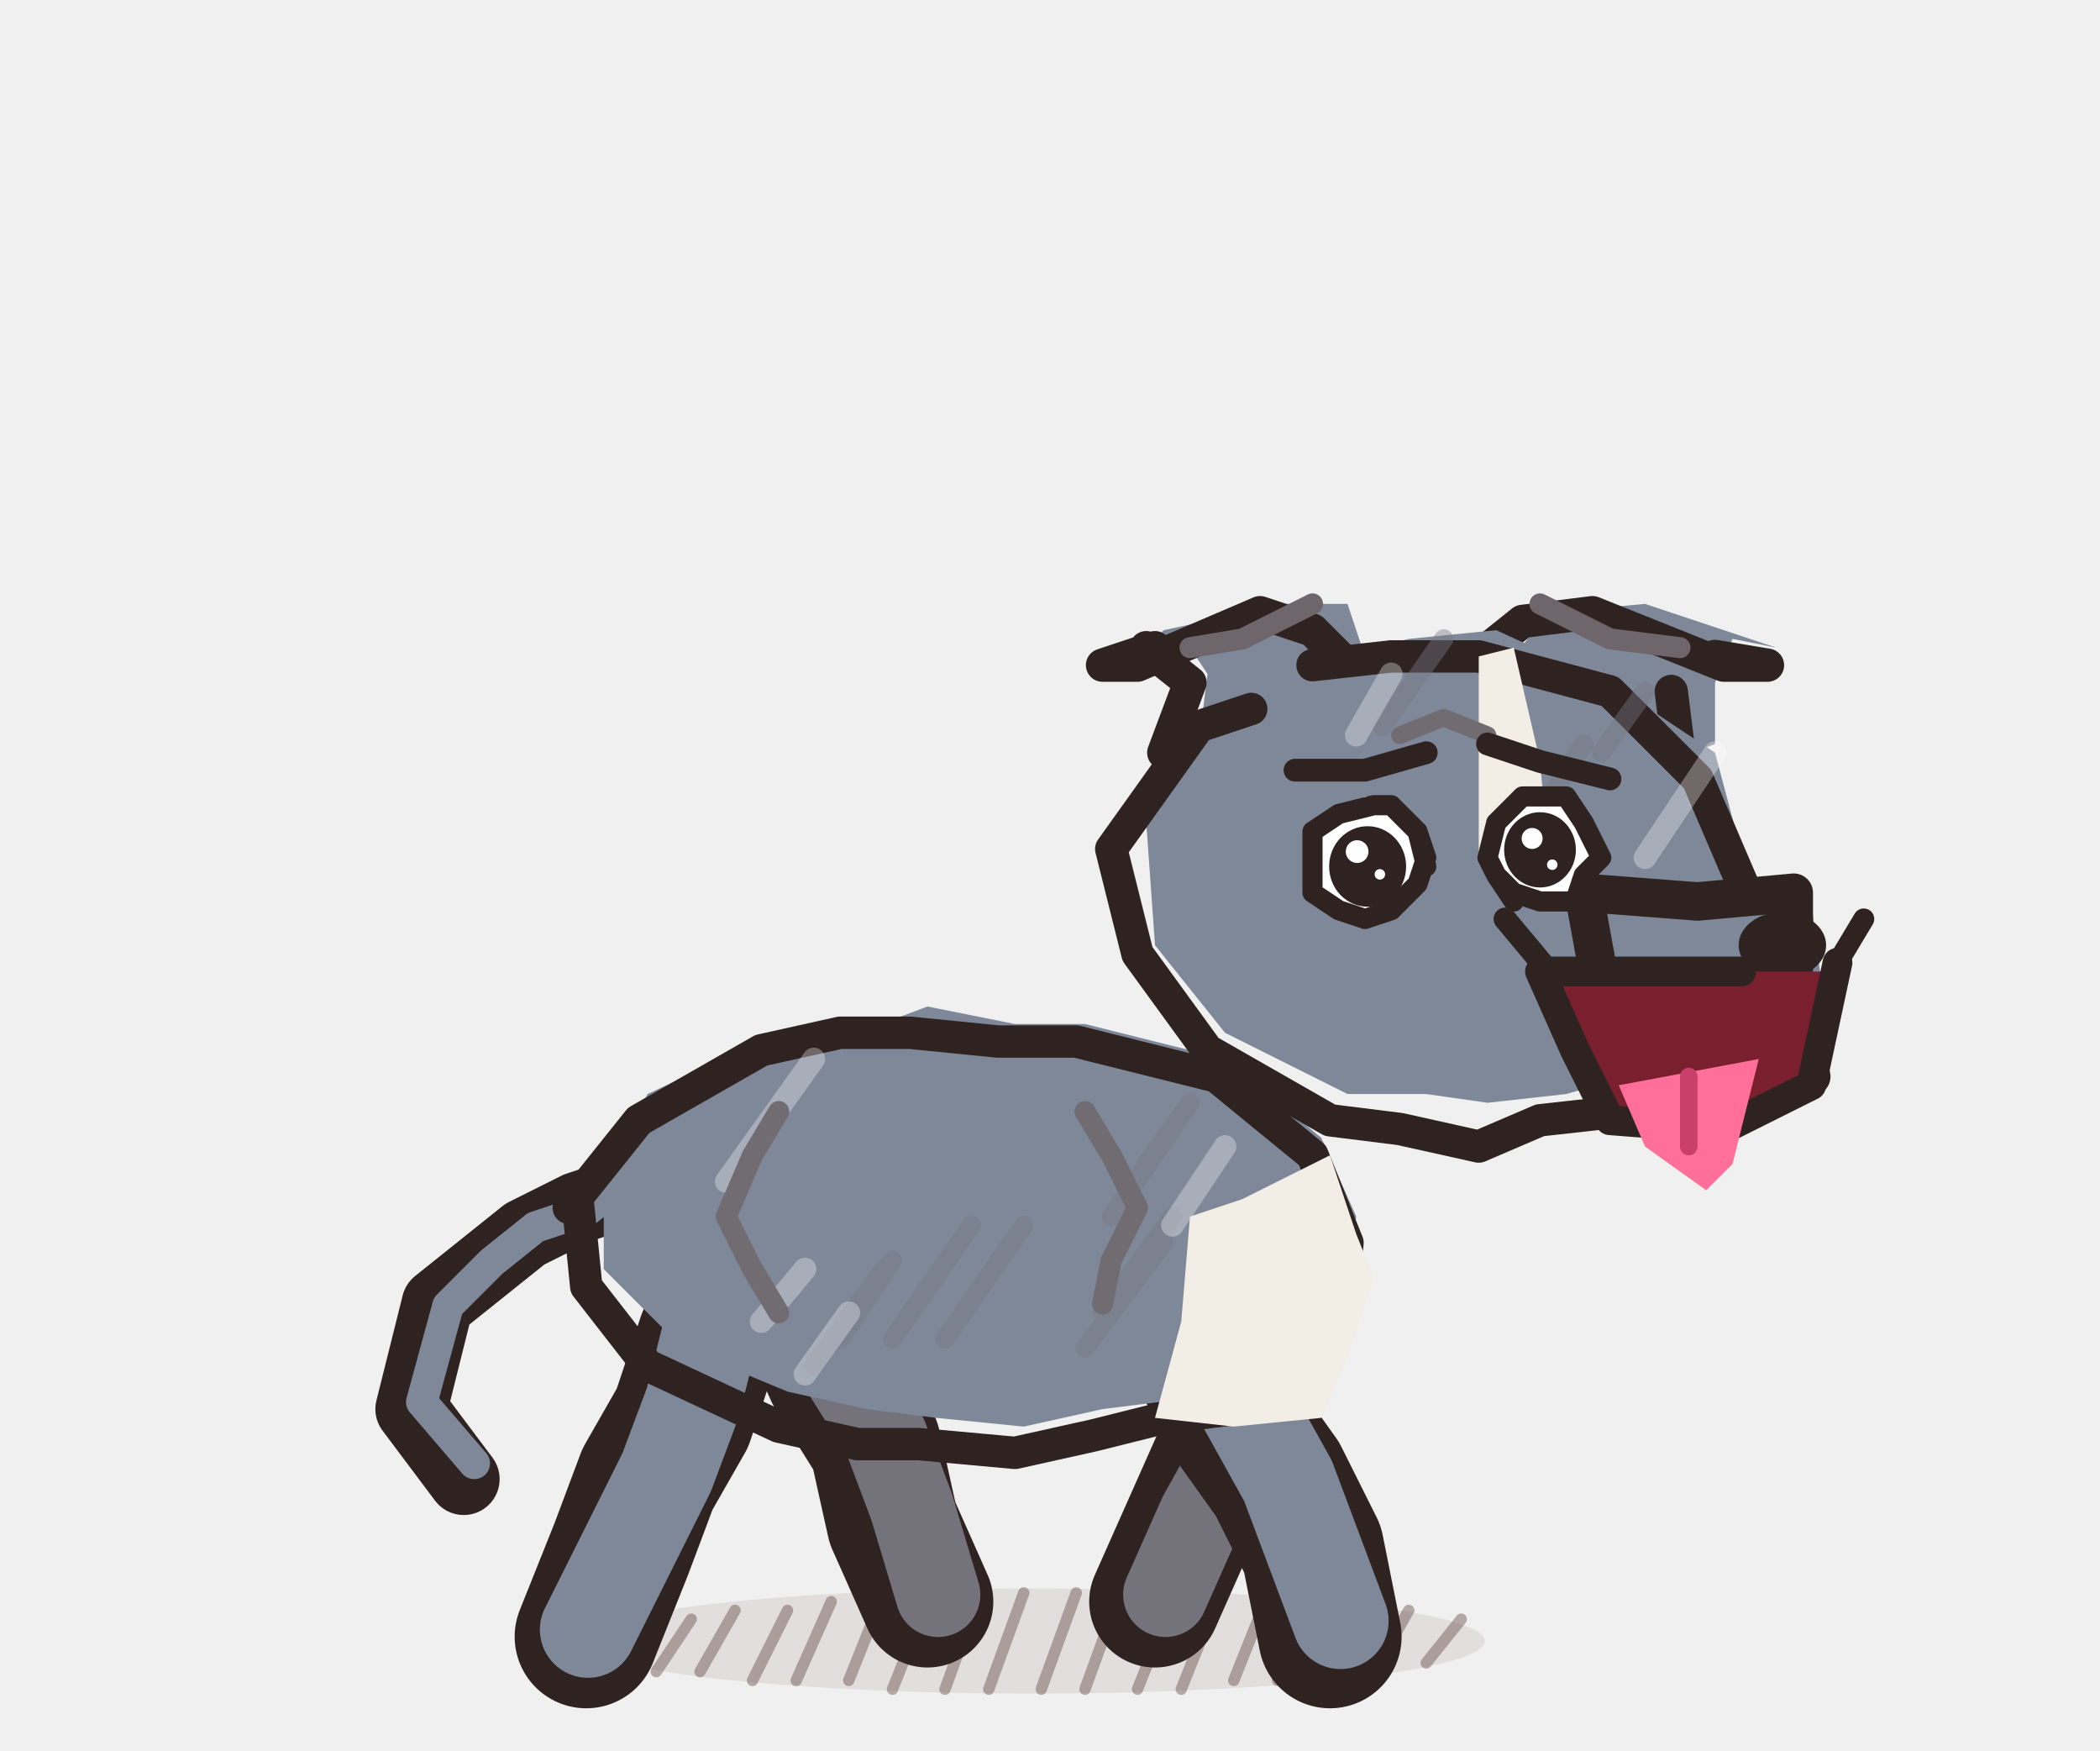
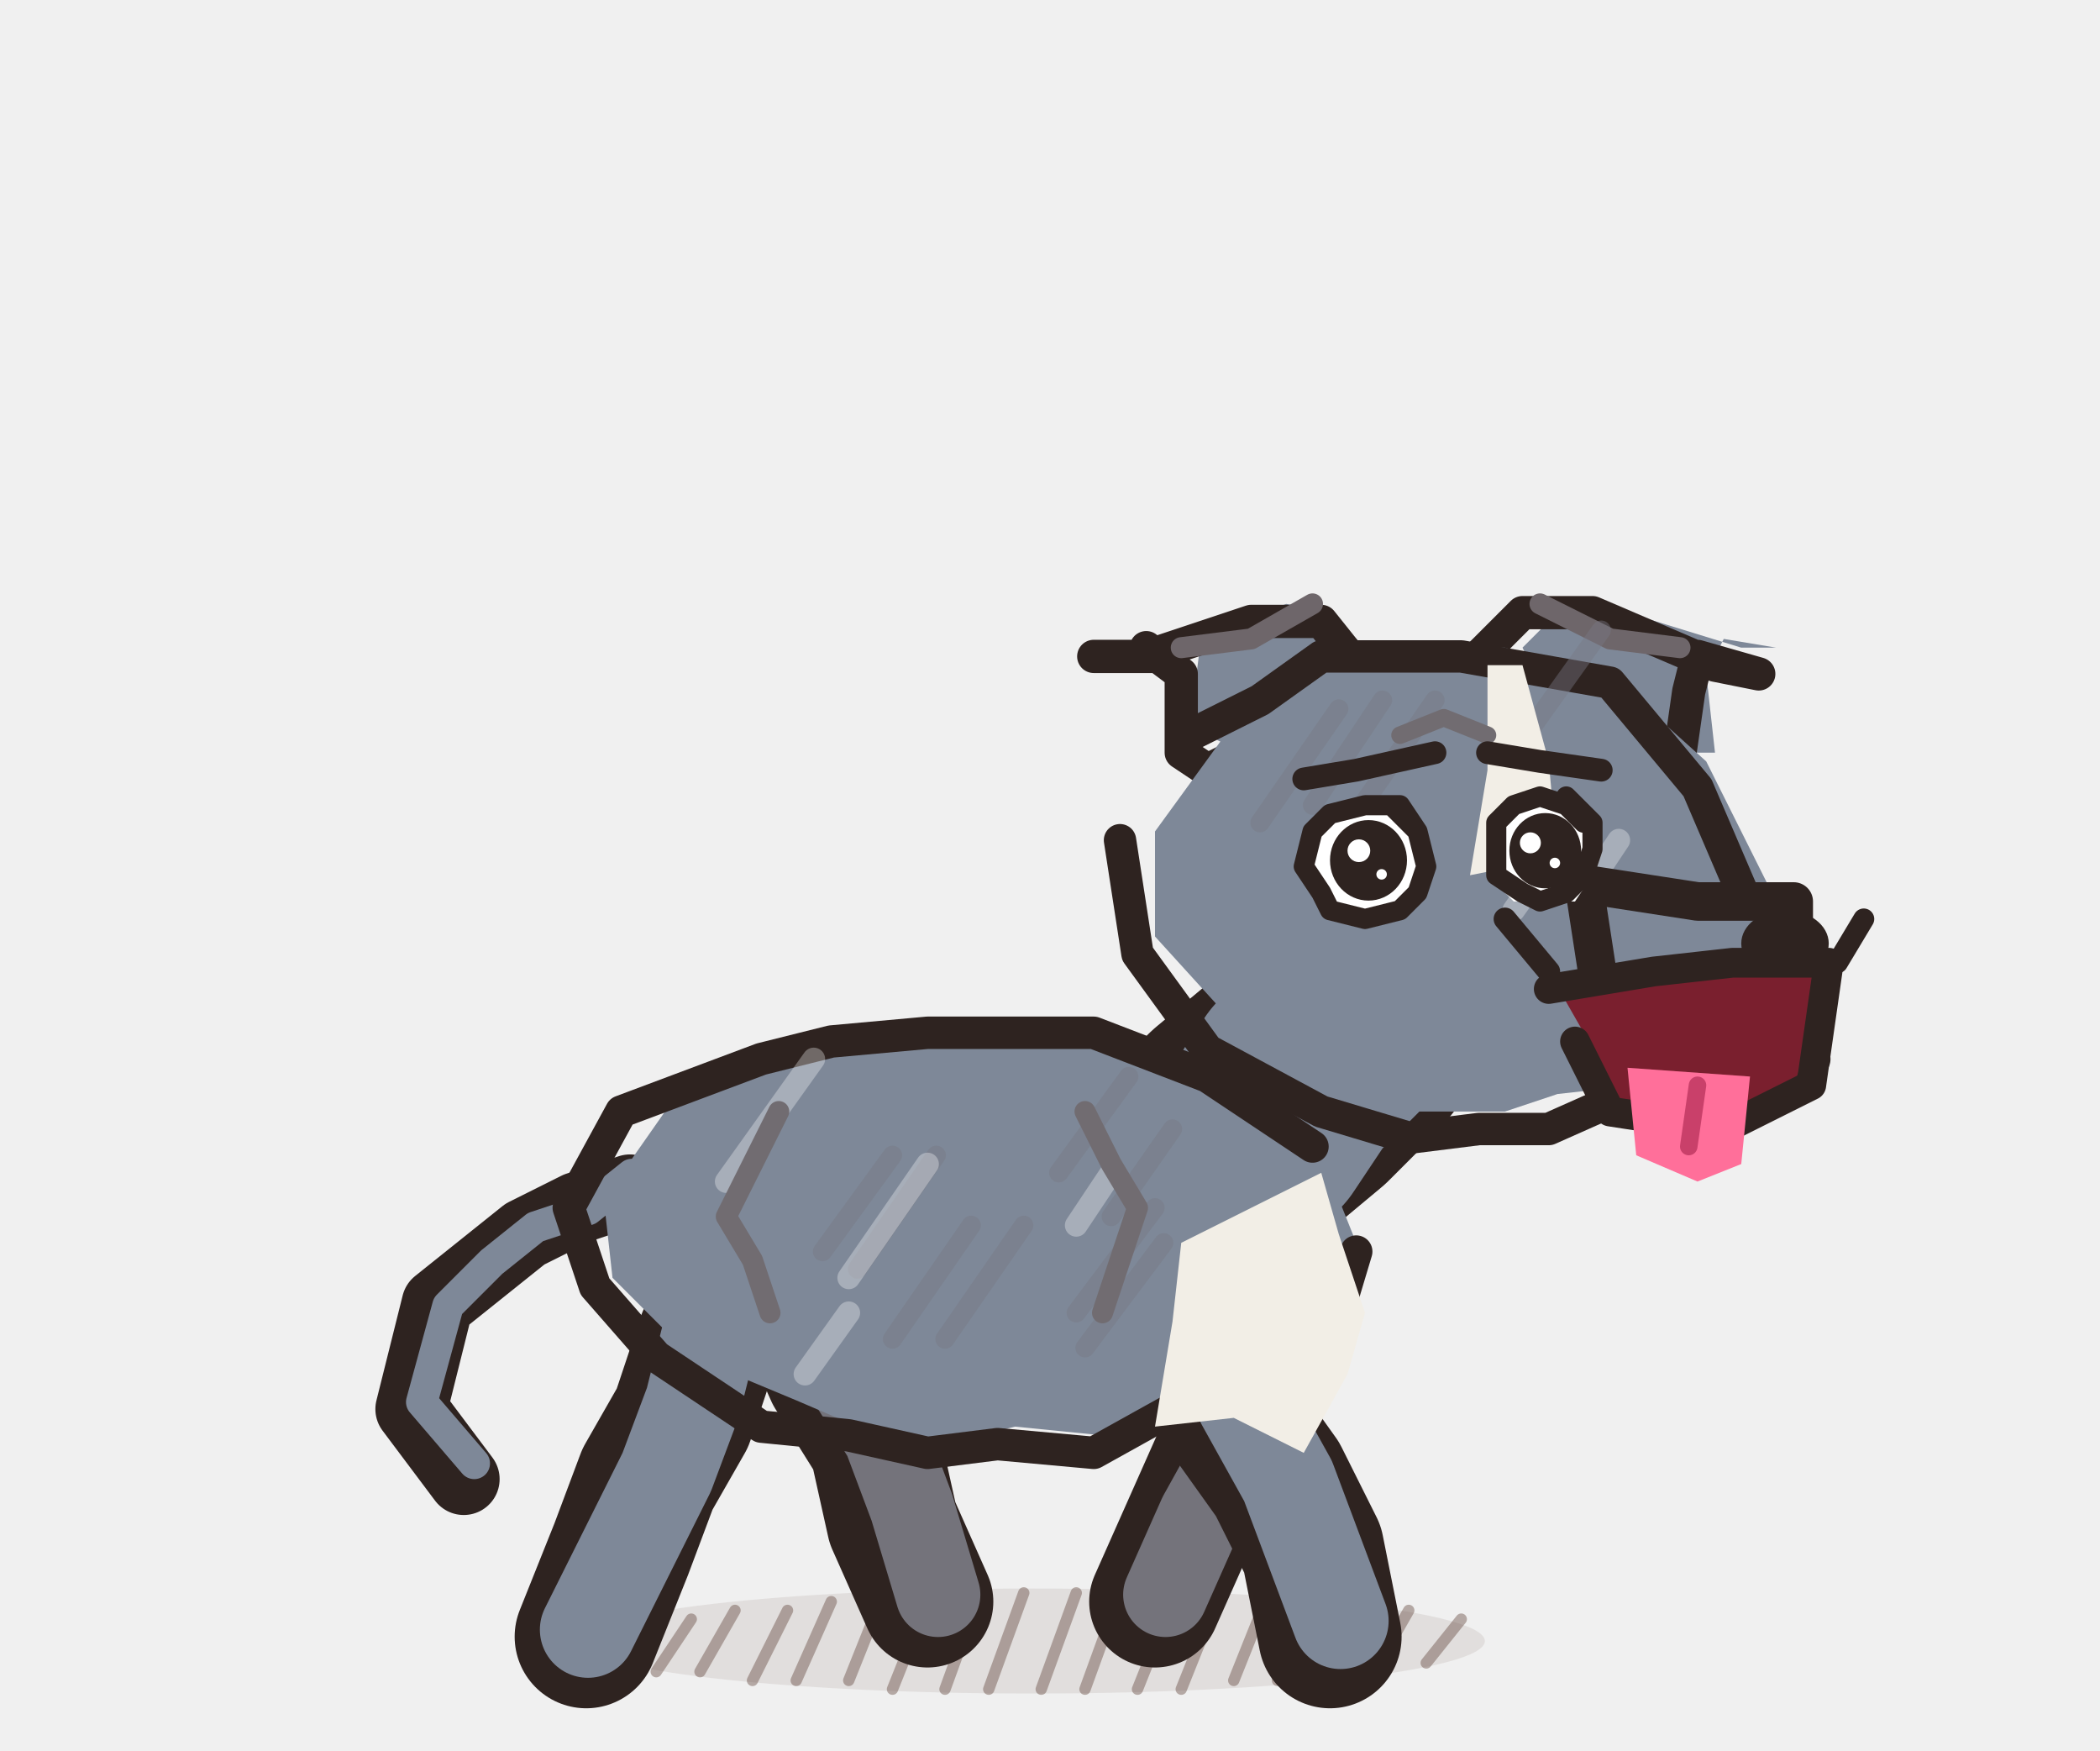
<svg xmlns="http://www.w3.org/2000/svg" width="240" height="200" class="pa-dog pa-pose-walk" viewBox="0 0 240 200" role="img" aria-label="Peaches the Pit Bull, walk">
  <g>
    <ellipse cx="118" cy="187.5" rx="51.7" ry="6" fill="#5B3D32" opacity="0.1" />
    <path d="M69 189l4 -4M75 191l4 -6M80 191l4 -7M86 192l4 -8M91 192l4 -9M97 192l4 -10M102 193l4 -10M108 193l4 -11M113 193l4 -11M119 193l4 -11M124 193l4 -11M130 193l4 -10M135 193l4 -10M141 192l4 -10M146 192l4 -9M152 192l4 -8M157 191l4 -7M163 190l4 -5" stroke="#5B3D32" stroke-width="1.3" stroke-linecap="round" opacity="0.4" fill="none" />
    <g class="pa-d-f0">
      <path d="M72 136L66 138L60 141L55 145L50 149L47 161L53 169" fill="none" stroke="#2E2320" stroke-width="8.2" stroke-linecap="round" stroke-linejoin="round" />
      <path d="M71 135L66 139L60 141L55 145L50 150L47 161L53 168" fill="none" stroke="#7E8898" stroke-width="3.6" stroke-linecap="round" stroke-linejoin="round" transform="translate(1.2 -0.8)" />
      <g class="pa-d-leg pa-d-leg-FH">
        <path d="M91 148L95 157L100 165L102 174L106 183" fill="none" stroke="#2E2320" stroke-width="15.045" stroke-linecap="round" stroke-linejoin="round" />
        <path d="M91 148L95 157L100 165L103 173L106 183" fill="none" stroke="#74737b" stroke-width="9.68" stroke-linecap="round" stroke-linejoin="round" transform="translate(1.2 -0.8)" />
      </g>
      <g class="pa-d-leg pa-d-leg-FF">
        <path d="M147 148L143 157L140 165L136 174L132 183" fill="none" stroke="#2E2320" stroke-width="15.045" stroke-linecap="round" stroke-linejoin="round" />
        <path d="M147 148L144 157L141 165L136 174L132 183" fill="none" stroke="#74737b" stroke-width="9.68" stroke-linecap="round" stroke-linejoin="round" transform="translate(1.2 -0.8)" />
      </g>
      <g class="pa-d-leg pa-d-leg-NH">
        <path d="M81 153L78 162L74 169L71 177L67 187" fill="none" stroke="#2E2320" stroke-width="16.365" stroke-linecap="round" stroke-linejoin="round" />
        <path d="M80 153L78 161L75 169L71 177L66 187" fill="none" stroke="#7E8898" stroke-width="11" stroke-linecap="round" stroke-linejoin="round" transform="translate(1.2 -0.8)" />
      </g>
      <g class="pa-d-leg pa-d-leg-NF">
        <path d="M136 152L141 162L146 169L150 177L152 187" fill="none" stroke="#2E2320" stroke-width="16.365" stroke-linecap="round" stroke-linejoin="round" />
        <path d="M137 153L141 161L146 170L149 178L152 186" fill="none" stroke="#7E8898" stroke-width="11" stroke-linecap="round" stroke-linejoin="round" transform="translate(1.2 -0.8)" />
      </g>
-       <path d="M155 139L153 150L143 157L134 160L126 161L117 163L107 162L99 161L90 159L78 154L69 145L69 135L74 125L89 118L98 118L106 115L116 117L124 117L140 121L151 130Z" fill="#7E8898" />
-       <path d="M65 138L73 128L87 120L96 118L104 118L114 119L123 119L139 123L150 132L154 142L153 152L141 161L133 162L125 164L116 166L105 165L98 165L89 163L74 156L67 147L66 137" fill="none" stroke="#2E2320" stroke-width="3.7" stroke-linecap="round" stroke-linejoin="round" />
-       <path d="M93 156L101 145M126 150L134 139M131 133L136 126M96 153L102 144M102 153L111 140M108 153L117 140M124 154L133 142M127 139L134 129" stroke="#767882" stroke-width="2.2" stroke-linecap="round" opacity=".42" />
-       <path d="M87 151L92 145M134 140L140 131M83 135L93 121M92 157L97 150" stroke="#fff" stroke-width="2.6" stroke-linecap="round" opacity=".32" />
-       <path d="M136 139L142 137L152 132L155 141L157 146L154 155L151 162L141 163L132 162L135 151Z" fill="#F2EEE6" />
-       <path d="M124 127L127 132L130 138L127 144L126 149" fill="none" stroke="#716c71" stroke-width="2.4" stroke-linecap="round" stroke-linejoin="round" />
-       <path d="M89 127L86 132L83 139L86 145L89 150" fill="none" stroke="#716c71" stroke-width="2.4" stroke-linecap="round" stroke-linejoin="round" />
-       <path d="M137 85L138 77L136 74L130 75L133 72L147 69L154 69L156 75L152 79L141 85Z" fill="#7E8898" />
-       <path d="M132 74L126 76L130 76L144 70L150 72L154 76L149 82L139 89L133 86L136 78L131 74" fill="none" stroke="#2E2320" stroke-width="3.8" stroke-linecap="round" stroke-linejoin="round" />
-       <path d="M136 74L142 73L150 69" fill="none" stroke="#6e666a" stroke-width="2.4" stroke-linecap="round" stroke-linejoin="round" />
-       <path d="M173 75L177 70L188 69L200 73L203 74L198 73L196 78L196 85L191 87L178 80Z" fill="#7E8898" />
-       <path d="M191 79L192 87L185 87L173 80L169 75L174 71L182 70L197 76L202 76L196 75" fill="none" stroke="#2E2320" stroke-width="3.8" stroke-linecap="round" stroke-linejoin="round" />
+       <path d="M137 134L142 129L148 124L153 119L157 114" fill="none" stroke="#2E2320" stroke-width="30.565" stroke-linecap="round" stroke-linejoin="round" />
+       <path d="M139 134L143 130L147 124L152 119L157 113" fill="none" stroke="#7E8898" stroke-width="25.2" stroke-linecap="round" stroke-linejoin="round" transform="translate(1.2 -0.8)" />
+       <path d="M155 142L154 151L142 158L134 160L126 164L116 163L108 165L98 163L91 160L79 155L70 146L69 137L76 127L90 120L99 118L107 118L116 119L125 119L141 123L151 132Z" fill="#7E8898" />
+       <path d="M155 143L152 153L142 159L134 161L125 166L114 165L106 166L97 164L87 163L75 155L68 147L65 138L71 127L87 121L95 119L106 118L115 118L125 118L138 123L150 131" fill="none" stroke="#2E2320" stroke-width="3.7" stroke-linecap="round" stroke-linejoin="round" />
+       <path d="M102 153L111 140M108 153L117 140M124 154L133 142M127 139L134 129M98 145L107 132M121 134L129 123M94 143L102 132M123 150L132 138" stroke="#767882" stroke-width="2.2" stroke-linecap="round" opacity=".42" />
+       <path d="M83 135L93 121M92 157L97 150M97 146L106 133M123 140L127 134" stroke="#fff" stroke-width="2.6" stroke-linecap="round" opacity=".32" />
+       <path d="M135 142L143 138L151 134L153 141L156 150L154 157L149 166L141 162L132 163L134 151Z" fill="#F2EEE6" />
+       <path d="M124 127L127 133L130 138L128 144L126 150" fill="none" stroke="#716c71" stroke-width="2.4" stroke-linecap="round" stroke-linejoin="round" />
+       <path d="M89 127L86 133L83 139L86 144L88 150" fill="none" stroke="#716c71" stroke-width="2.4" stroke-linecap="round" stroke-linejoin="round" />
+       <path d="M136 83L137 75L135 72L129 74L133 74L147 69L152 70L156 74L151 80L142 86Z" fill="#7E8898" />
+       <path d="M133 75L125 75L131 75L143 71L151 71L155 76L150 82L138 88L135 86L135 77L131 74" fill="none" stroke="#2E2320" stroke-width="3.8" stroke-linecap="round" stroke-linejoin="round" />
+       <path d="M135 74L143 73L150 69" fill="none" stroke="#6e666a" stroke-width="2.4" stroke-linecap="round" stroke-linejoin="round" />
+       <path d="M174 74L178 70L186 70L199 74L203 74L197 73L195 77L196 86L189 86L177 80Z" fill="#7E8898" />
+       <path d="M187 88L174 80L168 76L174 70L182 70L196 76L201 77L194 75L193 79L192 86L187 87" fill="none" stroke="#2E2320" stroke-width="3.8" stroke-linecap="round" stroke-linejoin="round" />
      <path d="M176 69L184 73L192 74" fill="none" stroke="#6e666a" stroke-width="2.4" stroke-linecap="round" stroke-linejoin="round" />
-       <path d="M200 101L198 114L186 123L179 125L170 126L163 125L154 125L140 118L132 108L131 94L139 82L145 78L153 75L161 73L171 72L184 78L196 86Z" fill="#7E8898" />
-       <path d="M150 76L159 75L169 75L184 79L194 89L200 103L198 117L185 127L176 128L169 131L160 129L152 128L138 120L130 109L127 97L137 83L143 81" fill="none" stroke="#2E2320" stroke-width="3.7" stroke-linecap="round" stroke-linejoin="round" />
-       <path d="M183 86L188 79M158 83L165 73M174 96L181 85M150 102L155 94" stroke="#767882" stroke-width="2.2" stroke-linecap="round" opacity=".42" />
-       <path d="M155 84L159 77M188 98L196 86" stroke="#fff" stroke-width="2.6" stroke-linecap="round" opacity=".32" />
-       <path d="M169 75L173 74L176 87L177 98L169 98L169 85Z" fill="#F2EEE6" />
+       <path d="M202 101L198 113L187 124L178 125L172 127L162 127L155 125L142 118L132 107L132 95L140 84L147 79L153 76L162 74L172 74L185 78L195 87Z" fill="#7E8898" />
+       <path d="M136 84L144 80L151 75L160 75L167 75L184 78L194 90L200 104L196 117L186 125L177 129L169 129L161 130L151 127L138 120L130 109L128 96" fill="none" stroke="#2E2320" stroke-width="3.7" stroke-linecap="round" stroke-linejoin="round" />
+       <path d="M144 94L153 81M150 92L158 80M155 93L164 80M173 86L183 72" stroke="#767882" stroke-width="2.2" stroke-linecap="round" opacity=".42" />
+       <path d="M181 102L185 96M173 104L178 97" stroke="#fff" stroke-width="2.6" stroke-linecap="round" opacity=".32" />
+       <path d="M170 76L174 76L177 87L178 98L168 100L170 88Z" fill="#F2EEE6" />
      <path d="M160 84L165 82L170 84" fill="none" stroke="#716c71" stroke-width="2" stroke-linecap="round" stroke-linejoin="round" />
-       <path d="M185 103L195 103L207 103L208 111L208 122L199 124L189 126L187 113Z" fill="#7E8898" />
-       <path d="M196 125L187 126L183 113L181 102L194 103L205 102L205 114L207 123" fill="none" stroke="#2E2320" stroke-width="4.4" stroke-linecap="round" stroke-linejoin="round" />
-       <path d="M163 99L162 101L159 104L156 105L153 104L151 102L149 98L151 95L153 93L156 91L160 92L162 95Z" fill="#FFFFFF" />
-       <path d="M162 95L163 98L162 101L159 104L156 105L153 104L150 102L150 98L150 95L153 93L157 92L159 92L162 95L163 99" fill="none" stroke="#2E2320" stroke-width="2.3" stroke-linecap="round" stroke-linejoin="round" />
-       <ellipse cx="156.3" cy="99" rx="4.4" ry="4.6" fill="#2E2320" />
-       <ellipse cx="155.1" cy="97.3" rx="1.3" ry="1.3" fill="#FFFFFF" />
-       <ellipse cx="157.7" cy="99.9" rx="0.6" ry="0.6" fill="#FFFFFF" />
-       <path d="M148 88L156 88L163 86" fill="none" stroke="#2E2320" stroke-width="2.6" stroke-linecap="round" stroke-linejoin="round" />
-       <path d="M183 97L181 100L179 103L176 103L173 102L171 100L170 97L171 94L173 92L176 91L179 92L182 94Z" fill="#FFFFFF" />
-       <path d="M173 103L171 100L170 98L171 94L174 91L176 91L179 91L181 94L183 98L181 100L180 103L176 103L173 102L171 100" fill="none" stroke="#2E2320" stroke-width="2.3" stroke-linecap="round" stroke-linejoin="round" />
-       <ellipse cx="176" cy="97.1" rx="4.1" ry="4.3" fill="#2E2320" />
-       <ellipse cx="175.1" cy="95.8" rx="1.2" ry="1.2" fill="#FFFFFF" />
-       <ellipse cx="177.4" cy="98.8" rx="0.6" ry="0.6" fill="#FFFFFF" />
-       <path d="M170 85L176 87L184 89" fill="none" stroke="#2E2320" stroke-width="2.6" stroke-linecap="round" stroke-linejoin="round" />
-       <ellipse cx="203.7" cy="108" rx="5" ry="3.8" fill="#2E2320" />
-       <path d="M176 112L188 111L198 111L209 111L206 124L195 131L184 126L181 120Z" fill="#7A1F2E" />
-       <path d="M210 110L207 124L197 129L184 128L180 120L176 111L187 111L199 111" fill="none" stroke="#2E2320" stroke-width="3.4" stroke-linecap="round" stroke-linejoin="round" />
-       <path d="M185 124L201 121L198 133L195 136L188 131Z" fill="#FF6F9A" />
-       <path d="M193 123L193 131" fill="none" stroke="#C9406A" stroke-width="2" stroke-linecap="round" stroke-linejoin="round" />
+       <path d="M186 102L195 101L206 103L208 112L208 120L198 124L189 125L186 114Z" fill="#7E8898" />
+       <path d="M183 114L181 101L194 103L205 103L205 113L207 121L197 125L186 126L184 114" fill="none" stroke="#2E2320" stroke-width="4.4" stroke-linecap="round" stroke-linejoin="round" />
+       <path d="M163 98L162 102L160 104L156 105L153 104L150 101L150 98L150 95L153 92L156 91L159 92L162 95Z" fill="#FFFFFF" />
+       <path d="M159 92L162 95L163 99L162 102L160 104L156 105L152 104L151 102L149 99L150 95L152 93L156 92L160 92L162 95" fill="none" stroke="#2E2320" stroke-width="2.3" stroke-linecap="round" stroke-linejoin="round" />
+       <ellipse cx="156.4" cy="98.3" rx="4.4" ry="4.6" fill="#2E2320" />
+       <ellipse cx="155.3" cy="97.2" rx="1.3" ry="1.3" fill="#FFFFFF" />
+       <ellipse cx="157.9" cy="99.9" rx="0.6" ry="0.6" fill="#FFFFFF" />
+       <path d="M149 89L155 88L164 86" fill="none" stroke="#2E2320" stroke-width="2.6" stroke-linecap="round" stroke-linejoin="round" />
+       <path d="M182 97L182 100L180 103L176 103L173 103L171 101L170 97L171 94L173 91L176 91L180 91L182 94Z" fill="#FFFFFF" />
+       <path d="M179 91L182 94L182 97L181 100L179 102L176 103L174 102L171 100L171 97L171 94L173 92L176 91L179 92L181 94" fill="none" stroke="#2E2320" stroke-width="2.3" stroke-linecap="round" stroke-linejoin="round" />
+       <ellipse cx="176.6" cy="97.2" rx="4.1" ry="4.3" fill="#2E2320" />
+       <ellipse cx="174.9" cy="96.3" rx="1.2" ry="1.2" fill="#FFFFFF" />
+       <ellipse cx="177.7" cy="98.6" rx="0.6" ry="0.6" fill="#FFFFFF" />
+       <path d="M170 86L176 87L183 88" fill="none" stroke="#2E2320" stroke-width="2.6" stroke-linecap="round" stroke-linejoin="round" />
+       <ellipse cx="204" cy="107.8" rx="5" ry="3.8" fill="#2E2320" />
+       <path d="M177 111L188 112L198 111L210 110L205 124L196 130L183 128L181 118Z" fill="#7A1F2E" />
+       <path d="M177 113L189 111L198 110L209 110L207 124L197 129L184 127L180 119" fill="none" stroke="#2E2320" stroke-width="3.4" stroke-linecap="round" stroke-linejoin="round" />
+       <path d="M186 122L200 123L199 133L194 135L187 132Z" fill="#FF6F9A" />
+       <path d="M194 124L193 131" fill="none" stroke="#C9406A" stroke-width="2" stroke-linecap="round" stroke-linejoin="round" />
      <path d="M172 105L177 111" fill="none" stroke="#2E2320" stroke-width="2.6" stroke-linecap="round" stroke-linejoin="round" />
      <path d="M213 105L210 110" fill="none" stroke="#2E2320" stroke-width="2.4" stroke-linecap="round" stroke-linejoin="round" />
    </g>
  </g>
</svg>
